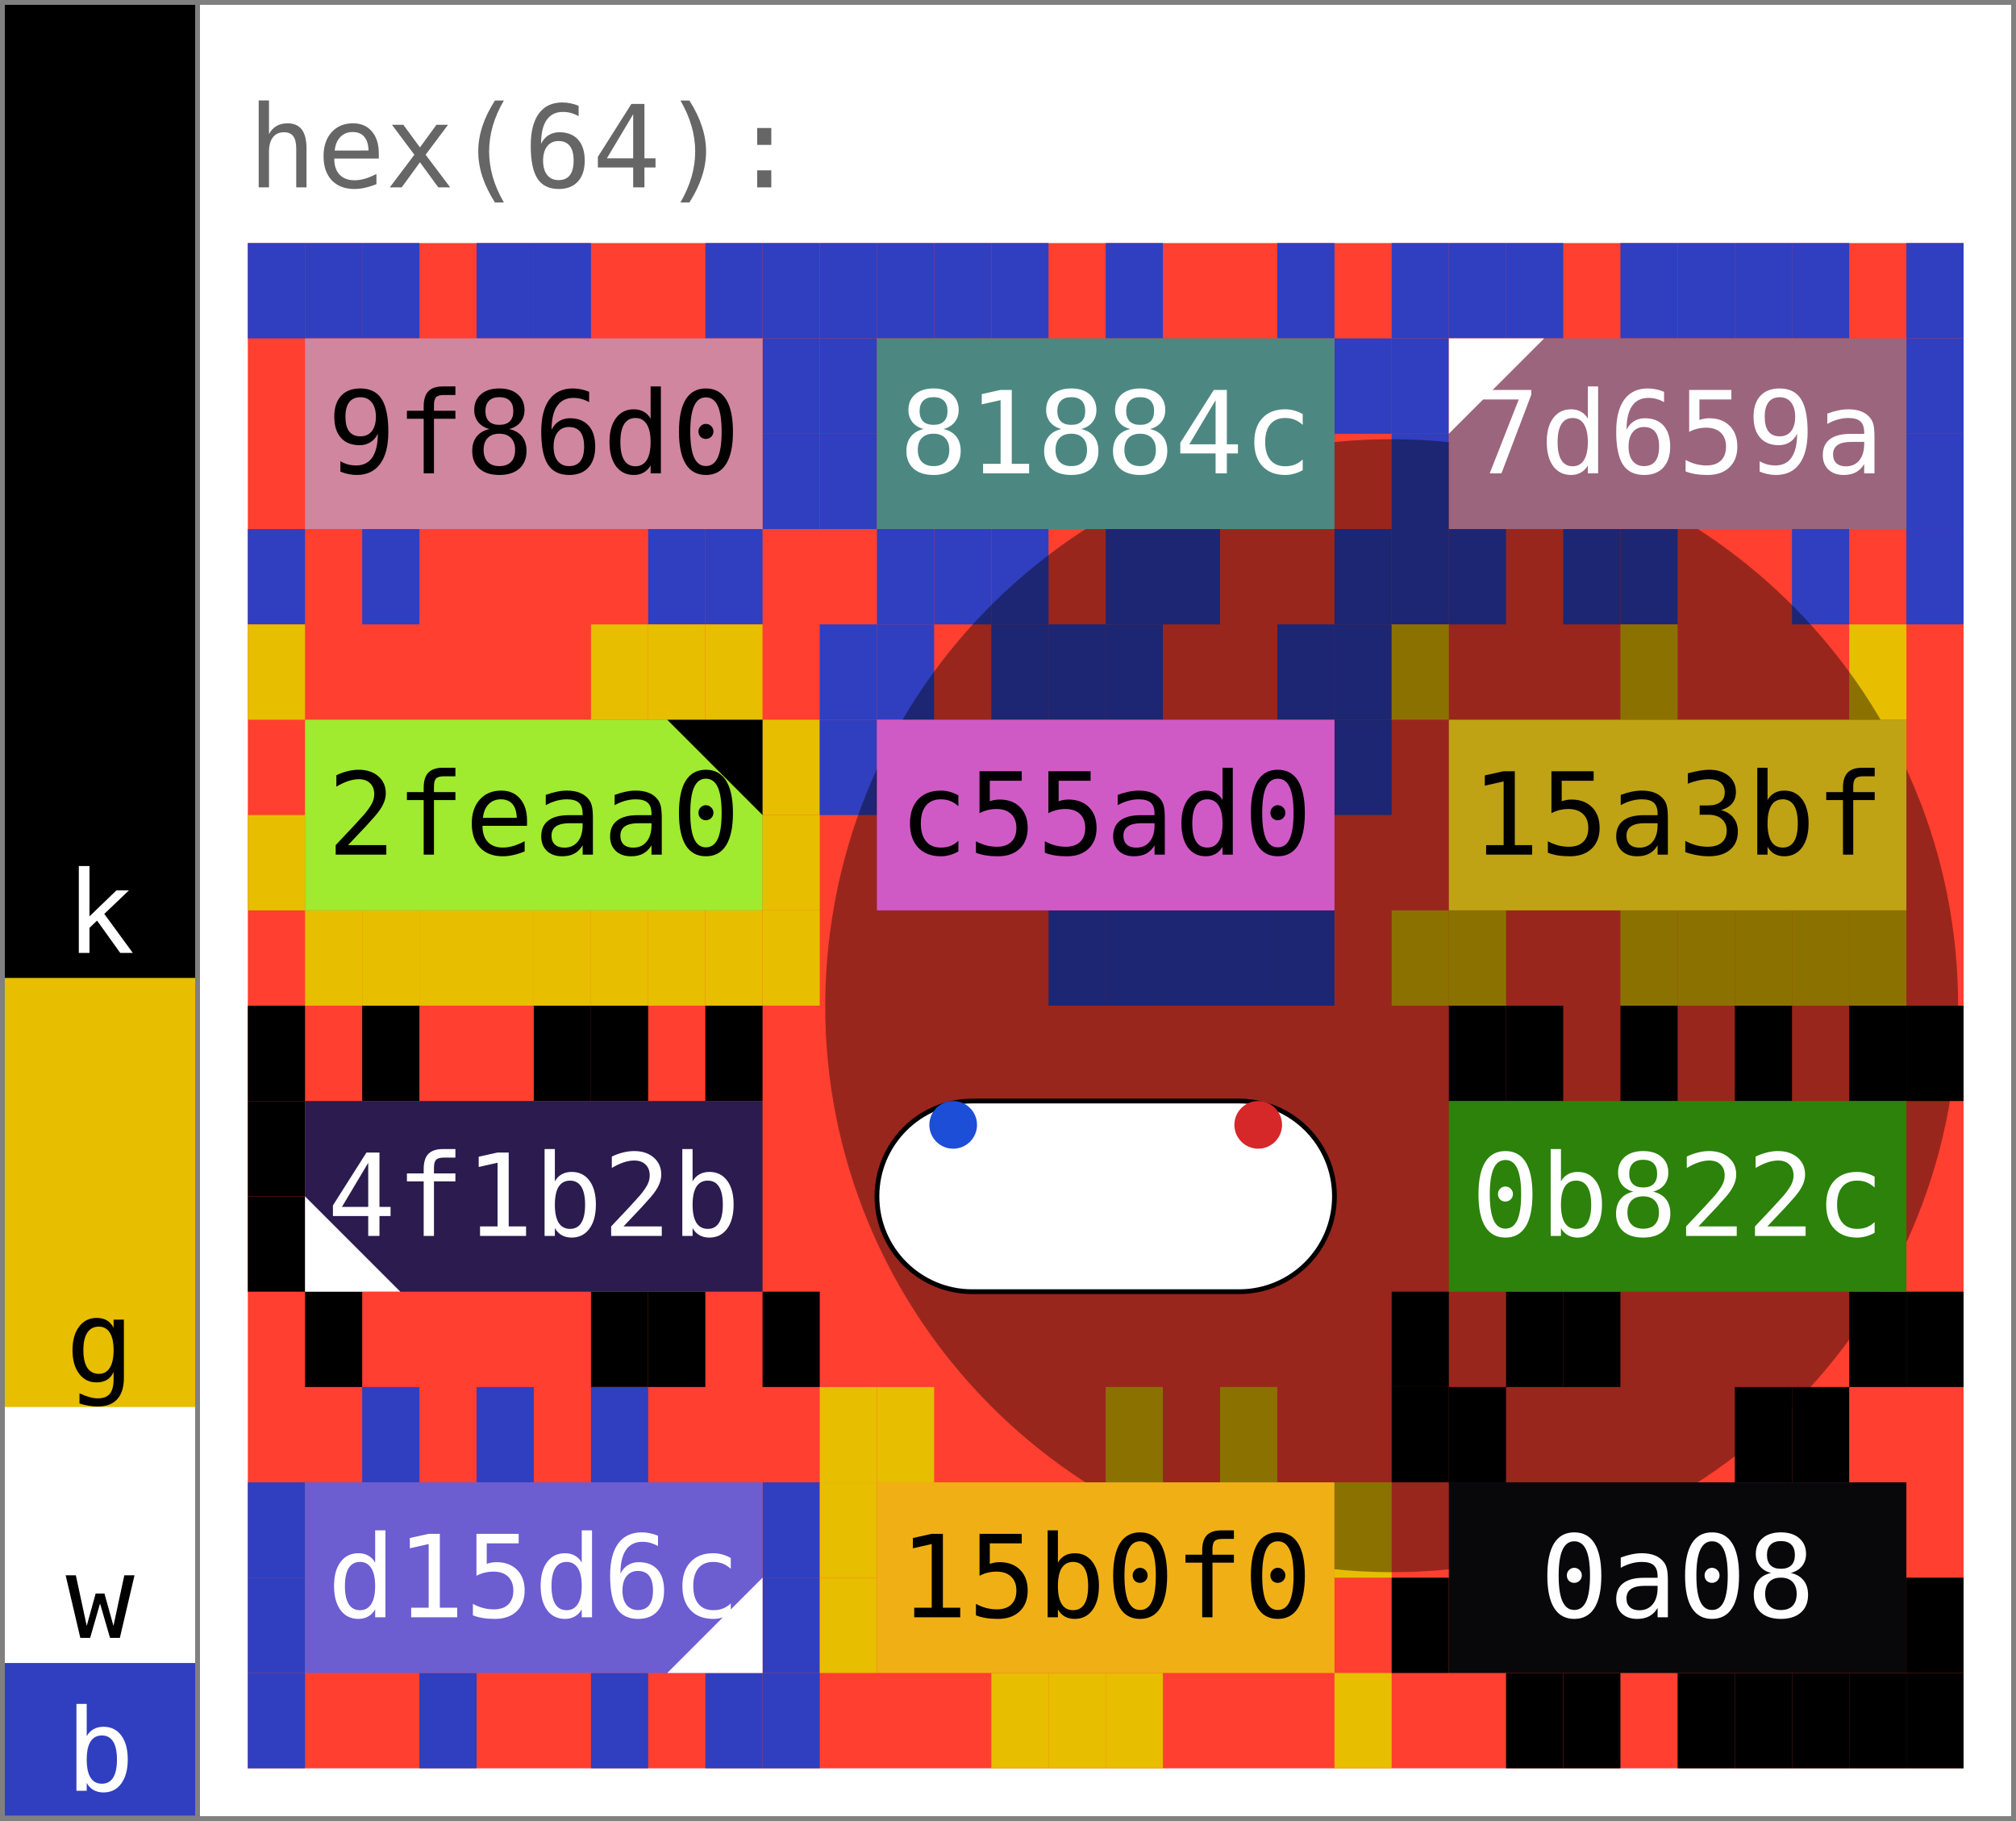
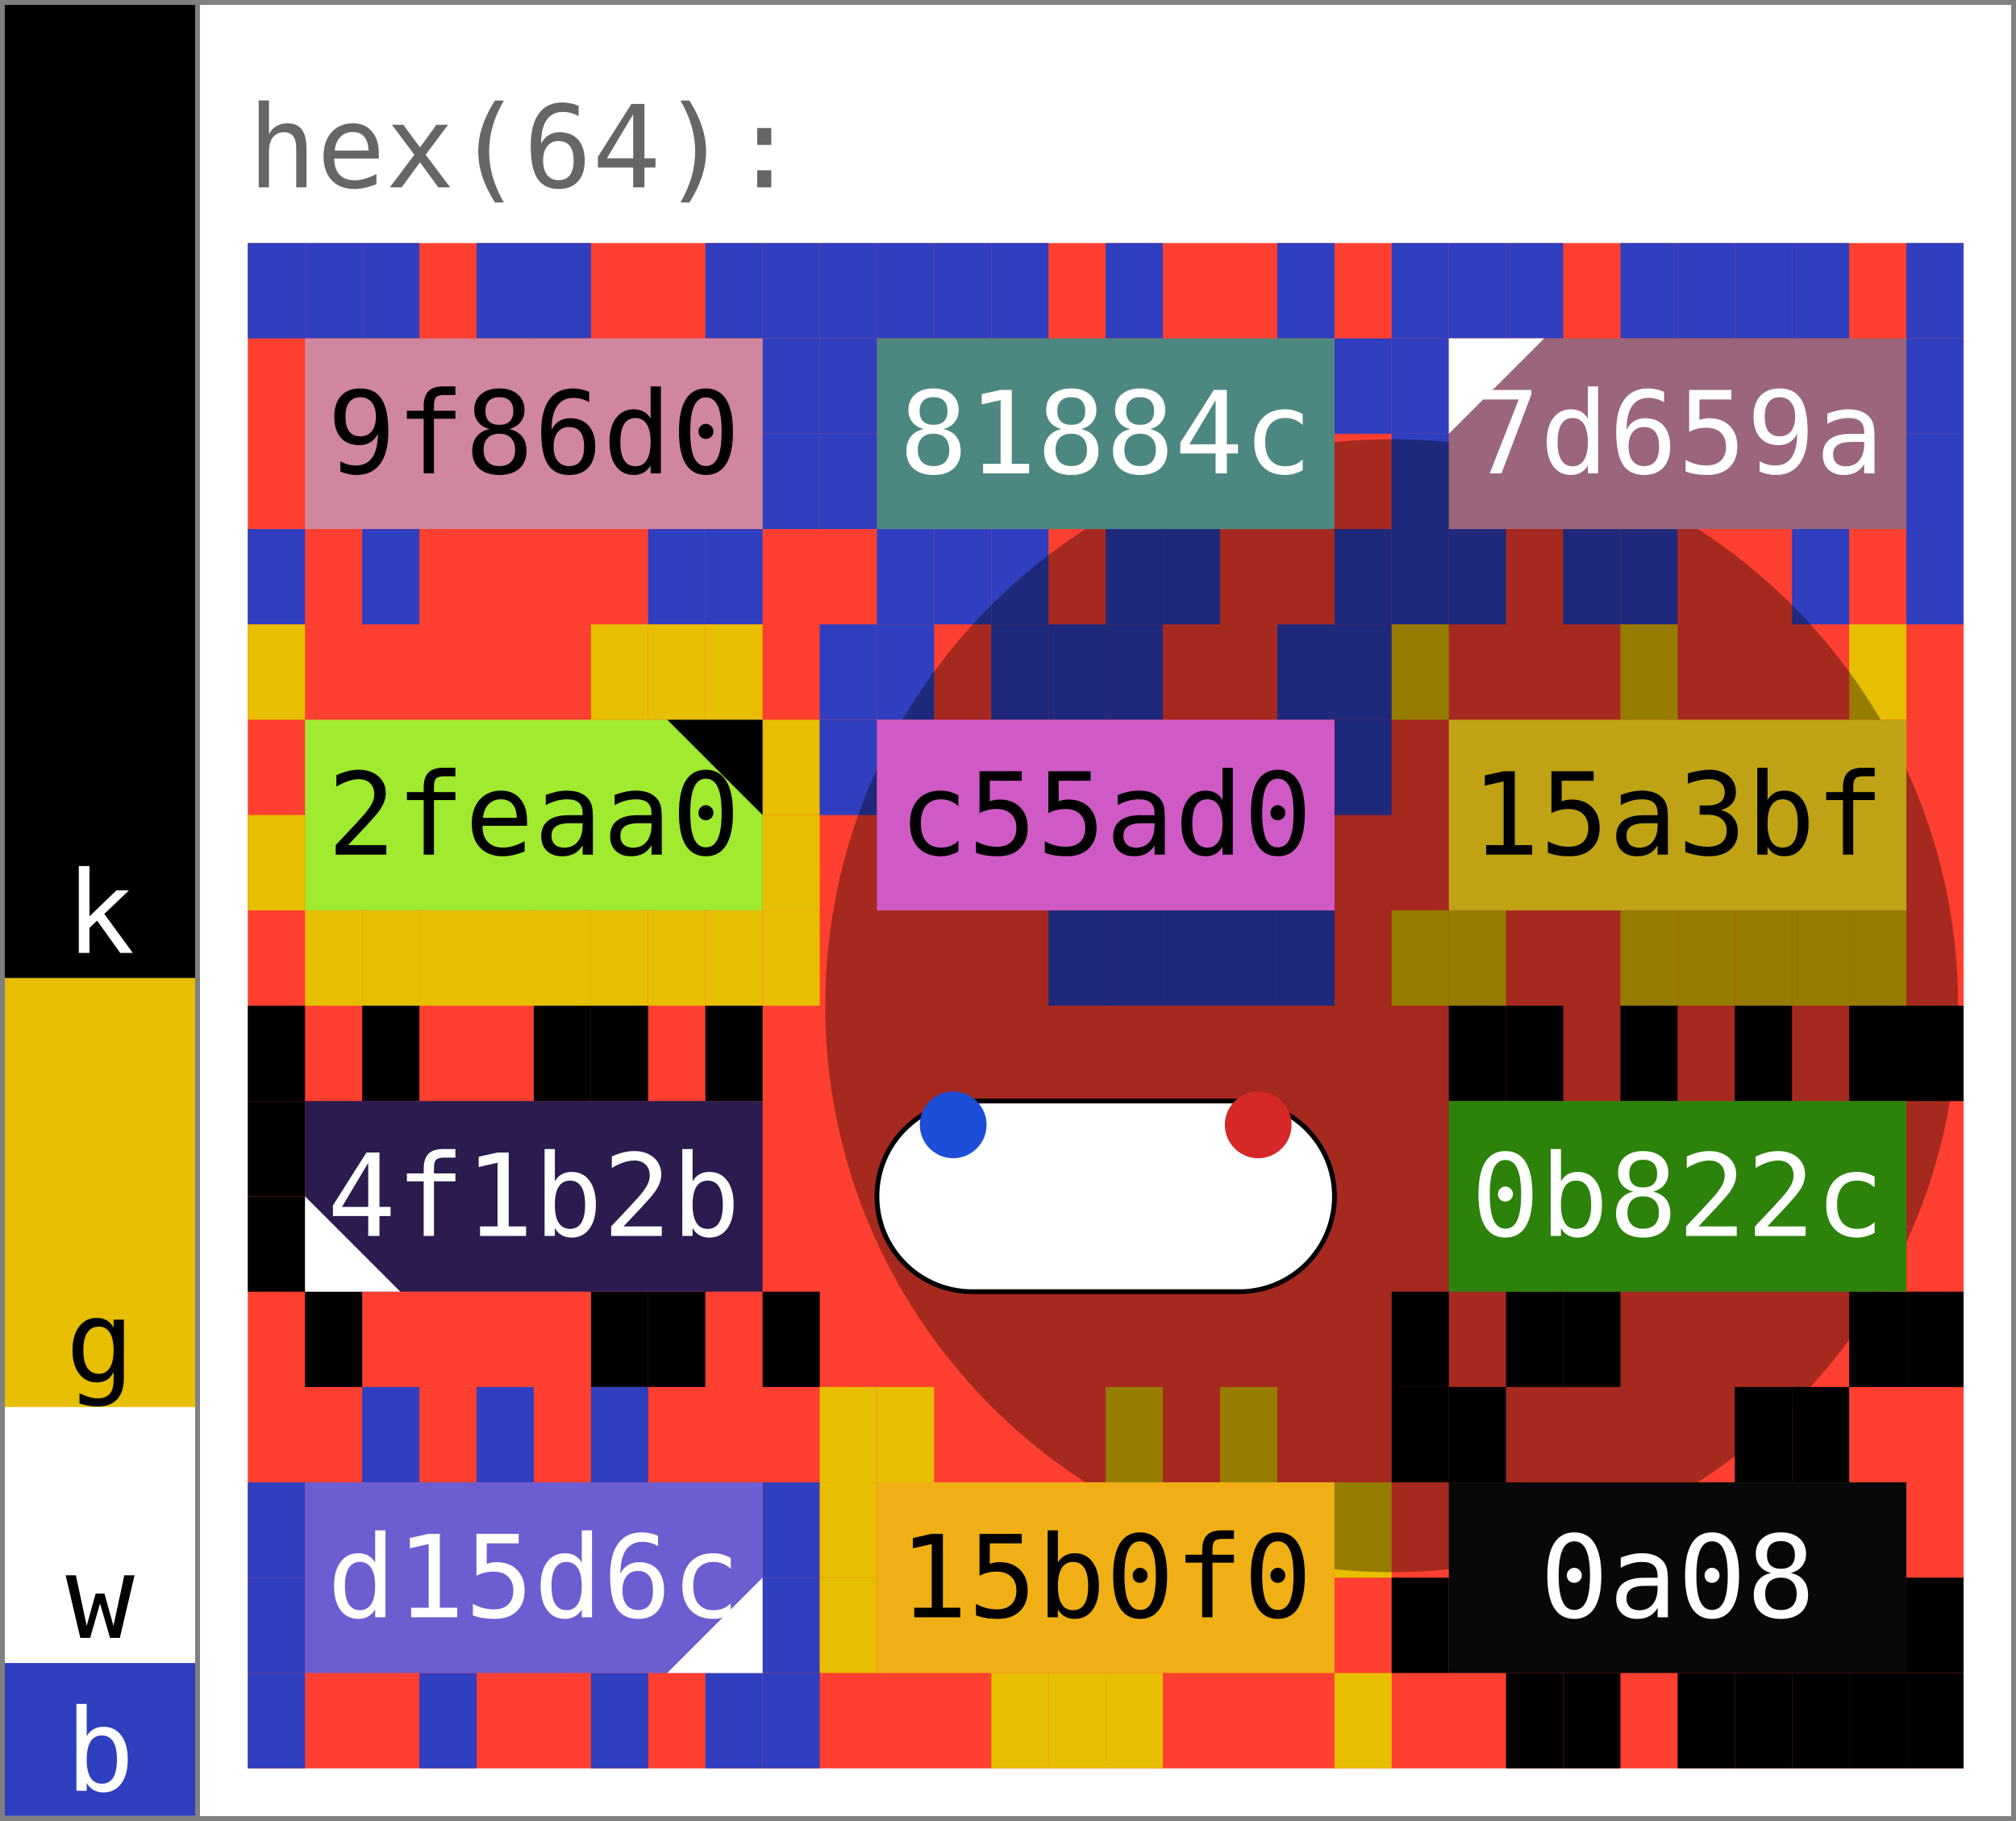
<svg xmlns="http://www.w3.org/2000/svg" width="423.0" height="382.0" viewBox="0 0 423.0 382.0" data-entviz-version="v6" data-entviz-lib="0.6.0" data-input-bytes="64" data-cols="3" data-rows="4">
  <defs>
    <clipPath id="grid-clip-286f37dd952ff65e-3x4">
      <rect x="52.0" y="51.0" width="360.0" height="320.0" />
    </clipPath>
  </defs>
  <rect x="0" y="0" width="423.0" height="382.0" fill="#ffffff" />
  <g data-channel="grid">
    <rect x="52.0" y="51.0" width="360.0" height="320.0" fill="#ff3f2f" />
    <g>
      <rect x="52.0" y="51.0" width="12.0" height="20.0" fill="#2f3fbf" />
      <rect x="64.0" y="51.0" width="12.0" height="20.0" fill="#2f3fbf" />
      <rect x="76.0" y="51.0" width="12.0" height="20.0" fill="#2f3fbf" />
      <rect x="100.0" y="51.0" width="12.0" height="20.0" fill="#2f3fbf" />
      <rect x="112.0" y="51.0" width="12.0" height="20.0" fill="#2f3fbf" />
      <rect x="148.0" y="51.0" width="12.0" height="20.0" fill="#2f3fbf" />
      <rect x="160.0" y="51.0" width="12.0" height="20.0" fill="#2f3fbf" />
      <rect x="160.0" y="71.0" width="12.0" height="20.0" fill="#2f3fbf" />
      <rect x="160.0" y="91.0" width="12.0" height="20.0" fill="#2f3fbf" />
      <rect x="148.0" y="111.0" width="12.0" height="20.0" fill="#2f3fbf" />
      <rect x="136.0" y="111.0" width="12.0" height="20.0" fill="#2f3fbf" />
      <rect x="76.0" y="111.0" width="12.0" height="20.0" fill="#2f3fbf" />
      <rect x="52.0" y="111.0" width="12.0" height="20.0" fill="#2f3fbf" />
      <rect x="172.0" y="51.0" width="12.0" height="20.0" fill="#2f3fbf" />
      <rect x="184.0" y="51.0" width="12.0" height="20.0" fill="#2f3fbf" />
      <rect x="196.0" y="51.0" width="12.0" height="20.0" fill="#2f3fbf" />
      <rect x="208.0" y="51.0" width="12.0" height="20.0" fill="#2f3fbf" />
      <rect x="232.0" y="51.0" width="12.0" height="20.0" fill="#2f3fbf" />
      <rect x="268.0" y="51.0" width="12.0" height="20.0" fill="#2f3fbf" />
      <rect x="280.0" y="71.0" width="12.0" height="20.0" fill="#2f3fbf" />
      <rect x="280.0" y="111.0" width="12.0" height="20.0" fill="#2f3fbf" />
      <rect x="244.0" y="111.0" width="12.0" height="20.0" fill="#2f3fbf" />
      <rect x="232.0" y="111.0" width="12.0" height="20.0" fill="#2f3fbf" />
      <rect x="208.0" y="111.0" width="12.0" height="20.0" fill="#2f3fbf" />
      <rect x="196.0" y="111.0" width="12.0" height="20.0" fill="#2f3fbf" />
      <rect x="184.0" y="111.0" width="12.0" height="20.0" fill="#2f3fbf" />
      <rect x="172.0" y="91.0" width="12.0" height="20.0" fill="#2f3fbf" />
      <rect x="172.0" y="71.0" width="12.0" height="20.0" fill="#2f3fbf" />
      <rect x="292.0" y="51.0" width="12.0" height="20.0" fill="#2f3fbf" />
      <rect x="304.0" y="51.0" width="12.0" height="20.0" fill="#2f3fbf" />
      <rect x="316.0" y="51.0" width="12.0" height="20.0" fill="#2f3fbf" />
      <rect x="340.0" y="51.0" width="12.0" height="20.0" fill="#2f3fbf" />
      <rect x="352.0" y="51.0" width="12.0" height="20.0" fill="#2f3fbf" />
      <rect x="364.0" y="51.0" width="12.0" height="20.0" fill="#2f3fbf" />
      <rect x="376.0" y="51.0" width="12.0" height="20.0" fill="#2f3fbf" />
      <rect x="400.0" y="51.0" width="12.0" height="20.0" fill="#2f3fbf" />
      <rect x="400.0" y="71.0" width="12.0" height="20.0" fill="#2f3fbf" />
      <rect x="400.0" y="91.0" width="12.0" height="20.0" fill="#2f3fbf" />
      <rect x="400.0" y="111.0" width="12.0" height="20.0" fill="#2f3fbf" />
      <rect x="376.0" y="111.0" width="12.0" height="20.0" fill="#2f3fbf" />
      <rect x="340.0" y="111.0" width="12.0" height="20.0" fill="#2f3fbf" />
      <rect x="328.0" y="111.0" width="12.0" height="20.0" fill="#2f3fbf" />
      <rect x="304.0" y="111.0" width="12.0" height="20.0" fill="#2f3fbf" />
      <rect x="292.0" y="111.0" width="12.0" height="20.0" fill="#2f3fbf" />
      <rect x="292.0" y="91.0" width="12.0" height="20.0" fill="#2f3fbf" />
      <rect x="292.0" y="71.0" width="12.0" height="20.0" fill="#2f3fbf" />
      <rect x="52.0" y="131.0" width="12.0" height="20.0" fill="#e7be00" />
      <rect x="124.0" y="131.0" width="12.0" height="20.0" fill="#e7be00" />
      <rect x="136.0" y="131.0" width="12.0" height="20.0" fill="#e7be00" />
      <rect x="148.0" y="131.0" width="12.0" height="20.0" fill="#e7be00" />
      <rect x="160.0" y="151.0" width="12.0" height="20.0" fill="#e7be00" />
      <rect x="160.0" y="171.0" width="12.0" height="20.0" fill="#e7be00" />
      <rect x="160.0" y="191.0" width="12.0" height="20.0" fill="#e7be00" />
      <rect x="148.0" y="191.0" width="12.0" height="20.0" fill="#e7be00" />
      <rect x="136.0" y="191.0" width="12.0" height="20.0" fill="#e7be00" />
      <rect x="124.0" y="191.0" width="12.0" height="20.0" fill="#e7be00" />
      <rect x="112.0" y="191.0" width="12.0" height="20.0" fill="#e7be00" />
      <rect x="100.0" y="191.0" width="12.0" height="20.0" fill="#e7be00" />
      <rect x="88.0" y="191.0" width="12.0" height="20.0" fill="#e7be00" />
      <rect x="76.0" y="191.0" width="12.0" height="20.0" fill="#e7be00" />
      <rect x="64.0" y="191.0" width="12.0" height="20.0" fill="#e7be00" />
      <rect x="52.0" y="171.0" width="12.0" height="20.0" fill="#e7be00" />
      <rect x="172.0" y="131.0" width="12.0" height="20.0" fill="#2f3fbf" />
      <rect x="184.0" y="131.0" width="12.0" height="20.0" fill="#2f3fbf" />
      <rect x="208.0" y="131.0" width="12.0" height="20.0" fill="#2f3fbf" />
      <rect x="220.0" y="131.0" width="12.0" height="20.0" fill="#2f3fbf" />
      <rect x="232.0" y="131.0" width="12.0" height="20.0" fill="#2f3fbf" />
      <rect x="268.0" y="131.0" width="12.0" height="20.0" fill="#2f3fbf" />
      <rect x="280.0" y="131.0" width="12.0" height="20.0" fill="#2f3fbf" />
      <rect x="280.0" y="151.0" width="12.0" height="20.0" fill="#2f3fbf" />
      <rect x="268.0" y="191.0" width="12.0" height="20.0" fill="#2f3fbf" />
      <rect x="256.0" y="191.0" width="12.0" height="20.0" fill="#2f3fbf" />
      <rect x="244.0" y="191.0" width="12.0" height="20.0" fill="#2f3fbf" />
      <rect x="232.0" y="191.0" width="12.0" height="20.0" fill="#2f3fbf" />
      <rect x="220.0" y="191.0" width="12.0" height="20.0" fill="#2f3fbf" />
      <rect x="172.0" y="151.0" width="12.0" height="20.0" fill="#2f3fbf" />
      <rect x="292.0" y="131.0" width="12.0" height="20.0" fill="#e7be00" />
      <rect x="340.0" y="131.0" width="12.0" height="20.0" fill="#e7be00" />
      <rect x="388.0" y="131.0" width="12.0" height="20.0" fill="#e7be00" />
      <rect x="388.0" y="191.0" width="12.0" height="20.0" fill="#e7be00" />
      <rect x="376.0" y="191.0" width="12.0" height="20.0" fill="#e7be00" />
      <rect x="364.0" y="191.0" width="12.0" height="20.0" fill="#e7be00" />
      <rect x="352.0" y="191.0" width="12.0" height="20.0" fill="#e7be00" />
      <rect x="340.0" y="191.0" width="12.0" height="20.0" fill="#e7be00" />
      <rect x="304.0" y="191.0" width="12.0" height="20.0" fill="#e7be00" />
      <rect x="292.0" y="191.0" width="12.0" height="20.0" fill="#e7be00" />
      <rect x="52.0" y="211.0" width="12.0" height="20.0" fill="#000000" />
      <rect x="76.0" y="211.0" width="12.0" height="20.0" fill="#000000" />
      <rect x="112.0" y="211.0" width="12.0" height="20.0" fill="#000000" />
      <rect x="124.0" y="211.0" width="12.0" height="20.0" fill="#000000" />
      <rect x="148.0" y="211.0" width="12.0" height="20.0" fill="#000000" />
      <rect x="160.0" y="271.0" width="12.0" height="20.0" fill="#000000" />
      <rect x="136.0" y="271.0" width="12.0" height="20.0" fill="#000000" />
      <rect x="124.0" y="271.0" width="12.0" height="20.0" fill="#000000" />
      <rect x="64.0" y="271.0" width="12.0" height="20.0" fill="#000000" />
      <rect x="52.0" y="251.0" width="12.0" height="20.0" fill="#000000" />
      <rect x="52.0" y="231.0" width="12.0" height="20.0" fill="#000000" />
      <rect x="304.0" y="211.0" width="12.0" height="20.0" fill="#000000" />
      <rect x="316.0" y="211.0" width="12.0" height="20.0" fill="#000000" />
      <rect x="340.0" y="211.0" width="12.0" height="20.0" fill="#000000" />
      <rect x="364.0" y="211.0" width="12.0" height="20.0" fill="#000000" />
      <rect x="388.0" y="211.0" width="12.0" height="20.0" fill="#000000" />
      <rect x="400.0" y="211.0" width="12.0" height="20.0" fill="#000000" />
      <rect x="400.0" y="271.0" width="12.0" height="20.0" fill="#000000" />
      <rect x="388.0" y="271.0" width="12.0" height="20.0" fill="#000000" />
      <rect x="328.0" y="271.0" width="12.0" height="20.0" fill="#000000" />
      <rect x="316.0" y="271.0" width="12.0" height="20.0" fill="#000000" />
      <rect x="292.0" y="271.0" width="12.0" height="20.0" fill="#000000" />
      <rect x="76.0" y="291.0" width="12.0" height="20.0" fill="#2f3fbf" />
      <rect x="100.0" y="291.0" width="12.0" height="20.0" fill="#2f3fbf" />
      <rect x="124.0" y="291.0" width="12.0" height="20.0" fill="#2f3fbf" />
      <rect x="160.0" y="311.0" width="12.0" height="20.0" fill="#2f3fbf" />
      <rect x="160.0" y="331.0" width="12.0" height="20.0" fill="#2f3fbf" />
      <rect x="160.0" y="351.0" width="12.0" height="20.0" fill="#2f3fbf" />
      <rect x="148.0" y="351.0" width="12.0" height="20.0" fill="#2f3fbf" />
      <rect x="124.0" y="351.0" width="12.0" height="20.0" fill="#2f3fbf" />
      <rect x="88.0" y="351.0" width="12.0" height="20.0" fill="#2f3fbf" />
      <rect x="52.0" y="351.0" width="12.0" height="20.0" fill="#2f3fbf" />
      <rect x="52.0" y="331.0" width="12.0" height="20.0" fill="#2f3fbf" />
      <rect x="52.0" y="311.0" width="12.0" height="20.0" fill="#2f3fbf" />
      <rect x="172.0" y="291.0" width="12.0" height="20.0" fill="#e7be00" />
      <rect x="184.0" y="291.0" width="12.0" height="20.0" fill="#e7be00" />
      <rect x="232.0" y="291.0" width="12.0" height="20.0" fill="#e7be00" />
      <rect x="256.0" y="291.0" width="12.0" height="20.0" fill="#e7be00" />
      <rect x="280.0" y="311.0" width="12.0" height="20.0" fill="#e7be00" />
      <rect x="280.0" y="351.0" width="12.0" height="20.0" fill="#e7be00" />
      <rect x="232.0" y="351.0" width="12.0" height="20.0" fill="#e7be00" />
      <rect x="220.0" y="351.0" width="12.0" height="20.0" fill="#e7be00" />
      <rect x="208.0" y="351.0" width="12.0" height="20.0" fill="#e7be00" />
      <rect x="172.0" y="331.0" width="12.0" height="20.0" fill="#e7be00" />
      <rect x="172.0" y="311.0" width="12.0" height="20.0" fill="#e7be00" />
      <rect x="292.0" y="291.0" width="12.0" height="20.0" fill="#000000" />
      <rect x="304.0" y="291.0" width="12.0" height="20.0" fill="#000000" />
      <rect x="364.0" y="291.0" width="12.0" height="20.0" fill="#000000" />
      <rect x="376.0" y="291.0" width="12.0" height="20.0" fill="#000000" />
      <rect x="400.0" y="331.0" width="12.0" height="20.0" fill="#000000" />
      <rect x="400.0" y="351.0" width="12.0" height="20.0" fill="#000000" />
      <rect x="388.0" y="351.0" width="12.0" height="20.0" fill="#000000" />
      <rect x="376.0" y="351.0" width="12.0" height="20.0" fill="#000000" />
      <rect x="364.0" y="351.0" width="12.0" height="20.0" fill="#000000" />
      <rect x="352.0" y="351.0" width="12.0" height="20.0" fill="#000000" />
      <rect x="328.0" y="351.0" width="12.0" height="20.0" fill="#000000" />
      <rect x="316.0" y="351.0" width="12.0" height="20.0" fill="#000000" />
      <rect x="292.0" y="331.0" width="12.0" height="20.0" fill="#000000" />
    </g>
    <g clip-path="url(#grid-clip-286f37dd952ff65e-3x4)" data-channel="ellipse" data-ellipse-anchor-x="292.0" data-ellipse-anchor-y="211.0" data-ellipse-rx="118.83897003929309" data-ellipse-ry="118.83897003929309" data-ellipse-rotation-deg="96.0">
-       <ellipse cx="292.0" cy="211.0" rx="118.839" ry="118.839" transform="rotate(96.0 292.0 211.0)" fill="#000000" fill-opacity="0.4" />
+       <ellipse cx="292.0" cy="211.0" rx="118.839" ry="118.839" transform="rotate(96.0 292.0 211.0)" fill="#000000" fill-opacity="0.35" />
    </g>
    <g>
      <g data-channel="cell" data-cell-index="0" data-cell-row="0" data-cell-col="0">
        <rect x="64.0" y="71.0" width="96.0" height="40.0" fill="#d0869f" />
        <text x="112.0" y="91.0" fill="#000000" style="font-family: &quot;JetBrains Mono&quot;, &quot;Menlo&quot;, &quot;Consolas&quot;, &quot;DejaVu Sans Mono&quot;, &quot;Liberation Mono&quot;, &quot;Roboto Mono&quot;, &quot;Noto Sans Mono&quot;, monospace; font-size: 24.0px;" text-anchor="middle" dominant-baseline="central">9f86d0</text>
      </g>
      <g data-channel="cell" data-cell-index="1" data-cell-row="0" data-cell-col="1">
        <rect x="184.0" y="71.0" width="96.0" height="40.0" fill="#4c8881" />
        <text x="232.0" y="91.0" fill="#ffffff" style="font-family: &quot;JetBrains Mono&quot;, &quot;Menlo&quot;, &quot;Consolas&quot;, &quot;DejaVu Sans Mono&quot;, &quot;Liberation Mono&quot;, &quot;Roboto Mono&quot;, &quot;Noto Sans Mono&quot;, monospace; font-size: 24.0px;" text-anchor="middle" dominant-baseline="central">81884c</text>
      </g>
      <g data-channel="cell" data-cell-index="2" data-cell-row="0" data-cell-col="2" data-cell-quartile="1">
        <rect x="304.0" y="71.0" width="96.0" height="40.0" fill="#9a657d" />
        <text x="352.0" y="91.0" fill="#ffffff" style="font-family: &quot;JetBrains Mono&quot;, &quot;Menlo&quot;, &quot;Consolas&quot;, &quot;DejaVu Sans Mono&quot;, &quot;Liberation Mono&quot;, &quot;Roboto Mono&quot;, &quot;Noto Sans Mono&quot;, monospace; font-size: 24.0px;" text-anchor="middle" dominant-baseline="central">7d659a</text>
        <polygon points="304.0,71.0 324.0,71.0 304.0,91.0" fill="#ffffff" />
      </g>
      <g data-channel="cell" data-cell-index="3" data-cell-row="1" data-cell-col="0" data-cell-quartile="2">
        <rect x="64.0" y="151.0" width="96.0" height="40.0" fill="#a0ea2f" />
        <text x="112.0" y="171.0" fill="#000000" style="font-family: &quot;JetBrains Mono&quot;, &quot;Menlo&quot;, &quot;Consolas&quot;, &quot;DejaVu Sans Mono&quot;, &quot;Liberation Mono&quot;, &quot;Roboto Mono&quot;, &quot;Noto Sans Mono&quot;, monospace; font-size: 24.0px;" text-anchor="middle" dominant-baseline="central">2feaa0</text>
        <polygon points="160.0,151.0 140.0,151.0 160.0,171.0" fill="#000000" />
      </g>
      <g data-channel="cell" data-cell-index="4" data-cell-row="1" data-cell-col="1">
        <rect x="184.0" y="151.0" width="96.0" height="40.0" fill="#d05ac5" />
        <text x="232.0" y="171.0" fill="#000000" style="font-family: &quot;JetBrains Mono&quot;, &quot;Menlo&quot;, &quot;Consolas&quot;, &quot;DejaVu Sans Mono&quot;, &quot;Liberation Mono&quot;, &quot;Roboto Mono&quot;, &quot;Noto Sans Mono&quot;, monospace; font-size: 24.0px;" text-anchor="middle" dominant-baseline="central">c55ad0</text>
      </g>
      <g data-channel="cell" data-cell-index="5" data-cell-row="1" data-cell-col="2">
        <rect x="304.0" y="151.0" width="96.0" height="40.0" fill="#bfa315" />
        <text x="352.0" y="171.0" fill="#000000" style="font-family: &quot;JetBrains Mono&quot;, &quot;Menlo&quot;, &quot;Consolas&quot;, &quot;DejaVu Sans Mono&quot;, &quot;Liberation Mono&quot;, &quot;Roboto Mono&quot;, &quot;Noto Sans Mono&quot;, monospace; font-size: 24.0px;" text-anchor="middle" dominant-baseline="central">15a3bf</text>
      </g>
      <g data-channel="cell" data-cell-index="6" data-cell-row="2" data-cell-col="0" data-cell-quartile="4">
        <rect x="64.0" y="231.0" width="96.0" height="40.0" fill="#2b1b4f" />
        <text x="112.0" y="251.0" fill="#ffffff" style="font-family: &quot;JetBrains Mono&quot;, &quot;Menlo&quot;, &quot;Consolas&quot;, &quot;DejaVu Sans Mono&quot;, &quot;Liberation Mono&quot;, &quot;Roboto Mono&quot;, &quot;Noto Sans Mono&quot;, monospace; font-size: 24.0px;" text-anchor="middle" dominant-baseline="central">4f1b2b</text>
        <polygon points="64.0,271.0 64.0,251.0 84.0,271.0" fill="#ffffff" />
      </g>
      <g data-channel="cell" data-cell-index="7" data-cell-row="2" data-cell-col="1" data-cell-blank="true" data-cell-blank-map="true">
        <rect x="184.0" y="231.0" width="96.0" height="40.0" rx="20.0" ry="20.0" fill="#ffffff" stroke="#000000" stroke-width="1" />
-         <circle cx="264.0" cy="236.0" r="5.0" fill="#d62828" data-blank-map-max="true" />
-         <circle cx="200.0" cy="236.0" r="5.0" fill="#1d4ed8" data-blank-map-min="true" />
+         <circle cx="264.0" cy="236.0" r="7.0" fill="#d62828" data-blank-map-max="true" />
+         <circle cx="200.0" cy="236.0" r="7.0" fill="#1d4ed8" data-blank-map-min="true" />
      </g>
      <g data-channel="cell" data-cell-index="8" data-cell-row="2" data-cell-col="2">
        <rect x="304.0" y="231.0" width="96.0" height="40.0" fill="#2c820b" />
        <text x="352.0" y="251.0" fill="#ffffff" style="font-family: &quot;JetBrains Mono&quot;, &quot;Menlo&quot;, &quot;Consolas&quot;, &quot;DejaVu Sans Mono&quot;, &quot;Liberation Mono&quot;, &quot;Roboto Mono&quot;, &quot;Noto Sans Mono&quot;, monospace; font-size: 24.0px;" text-anchor="middle" dominant-baseline="central">0b822c</text>
      </g>
      <g data-channel="cell" data-cell-index="9" data-cell-row="3" data-cell-col="0" data-cell-quartile="3">
        <rect x="64.0" y="311.0" width="96.0" height="40.0" fill="#6c5dd1" />
        <text x="112.0" y="331.0" fill="#ffffff" style="font-family: &quot;JetBrains Mono&quot;, &quot;Menlo&quot;, &quot;Consolas&quot;, &quot;DejaVu Sans Mono&quot;, &quot;Liberation Mono&quot;, &quot;Roboto Mono&quot;, &quot;Noto Sans Mono&quot;, monospace; font-size: 24.0px;" text-anchor="middle" dominant-baseline="central">d15d6c</text>
        <polygon points="160.0,351.0 160.0,331.0 140.0,351.0" fill="#ffffff" />
      </g>
      <g data-channel="cell" data-cell-index="10" data-cell-row="3" data-cell-col="1">
        <rect x="184.0" y="311.0" width="96.0" height="40.0" fill="#f0b015" />
        <text x="232.0" y="331.0" fill="#000000" style="font-family: &quot;JetBrains Mono&quot;, &quot;Menlo&quot;, &quot;Consolas&quot;, &quot;DejaVu Sans Mono&quot;, &quot;Liberation Mono&quot;, &quot;Roboto Mono&quot;, &quot;Noto Sans Mono&quot;, monospace; font-size: 24.0px;" text-anchor="middle" dominant-baseline="central">15b0f0</text>
      </g>
      <g data-channel="cell" data-cell-index="11" data-cell-row="3" data-cell-col="2">
        <rect x="304.0" y="311.0" width="96.0" height="40.0" fill="#08080a" />
        <text x="352.0" y="331.0" fill="#ffffff" style="font-family: &quot;JetBrains Mono&quot;, &quot;Menlo&quot;, &quot;Consolas&quot;, &quot;DejaVu Sans Mono&quot;, &quot;Liberation Mono&quot;, &quot;Roboto Mono&quot;, &quot;Noto Sans Mono&quot;, monospace; font-size: 24.0px;" text-anchor="middle" dominant-baseline="central">0a08</text>
      </g>
    </g>
  </g>
  <g data-channel="color-bar">
    <g data-color-bar-rank="0" data-color-bar-band="K">
      <rect x="1" y="1" width="40.0" height="204.209" fill="#000000" />
      <text x="21.0" y="199.929" fill="#ffffff" style="font-family: &quot;JetBrains Mono&quot;, &quot;Menlo&quot;, &quot;Consolas&quot;, &quot;DejaVu Sans Mono&quot;, &quot;Liberation Mono&quot;, &quot;Roboto Mono&quot;, &quot;Noto Sans Mono&quot;, monospace; font-size: 24.0px;" text-anchor="middle" data-color-bar-letter="true">k</text>
    </g>
    <g data-color-bar-rank="1" data-color-bar-band="G">
      <rect x="1" y="205.209" width="40.0" height="90.014" fill="#e7be00" />
      <text x="21.0" y="289.943" fill="#000000" style="font-family: &quot;JetBrains Mono&quot;, &quot;Menlo&quot;, &quot;Consolas&quot;, &quot;DejaVu Sans Mono&quot;, &quot;Liberation Mono&quot;, &quot;Roboto Mono&quot;, &quot;Noto Sans Mono&quot;, monospace; font-size: 24.0px;" text-anchor="middle" data-color-bar-letter="true">g</text>
    </g>
    <g data-color-bar-rank="2" data-color-bar-band="W">
      <rect x="1" y="295.223" width="40.0" height="53.684" fill="#ffffff" />
      <text x="21.0" y="343.627" fill="#000000" style="font-family: &quot;JetBrains Mono&quot;, &quot;Menlo&quot;, &quot;Consolas&quot;, &quot;DejaVu Sans Mono&quot;, &quot;Liberation Mono&quot;, &quot;Roboto Mono&quot;, &quot;Noto Sans Mono&quot;, monospace; font-size: 24.0px;" text-anchor="middle" data-color-bar-letter="true">w</text>
    </g>
    <g data-color-bar-rank="3" data-color-bar-band="B">
      <rect x="1" y="348.907" width="40.0" height="32.093" fill="#2f3fbf" />
      <text x="21.0" y="375.72" fill="#ffffff" style="font-family: &quot;JetBrains Mono&quot;, &quot;Menlo&quot;, &quot;Consolas&quot;, &quot;DejaVu Sans Mono&quot;, &quot;Liberation Mono&quot;, &quot;Roboto Mono&quot;, &quot;Noto Sans Mono&quot;, monospace; font-size: 24.0px;" text-anchor="middle" data-color-bar-letter="true">b</text>
    </g>
  </g>
  <g data-channel="label-top">
    <text x="52.0" y="31.0" fill="#666666" style="font-family: &quot;JetBrains Mono&quot;, &quot;Menlo&quot;, &quot;Consolas&quot;, &quot;DejaVu Sans Mono&quot;, &quot;Liberation Mono&quot;, &quot;Roboto Mono&quot;, &quot;Noto Sans Mono&quot;, monospace; font-size: 24.0px;" dominant-baseline="central">hex(64):</text>
  </g>
  <line x1="0" y1="0.5" x2="423.0" y2="0.5" stroke="#808080" stroke-width="1" shape-rendering="crispEdges" />
  <line x1="422.5" y1="0" x2="422.5" y2="382.0" stroke="#808080" stroke-width="1" shape-rendering="crispEdges" />
  <line x1="0" y1="381.5" x2="423.0" y2="381.5" stroke="#808080" stroke-width="1" shape-rendering="crispEdges" />
  <line x1="0.5" y1="0" x2="0.5" y2="382.0" stroke="#808080" stroke-width="1" shape-rendering="crispEdges" />
  <line x1="41.5" y1="0" x2="41.5" y2="382.0" stroke="#808080" stroke-width="1" shape-rendering="crispEdges" />
</svg>
